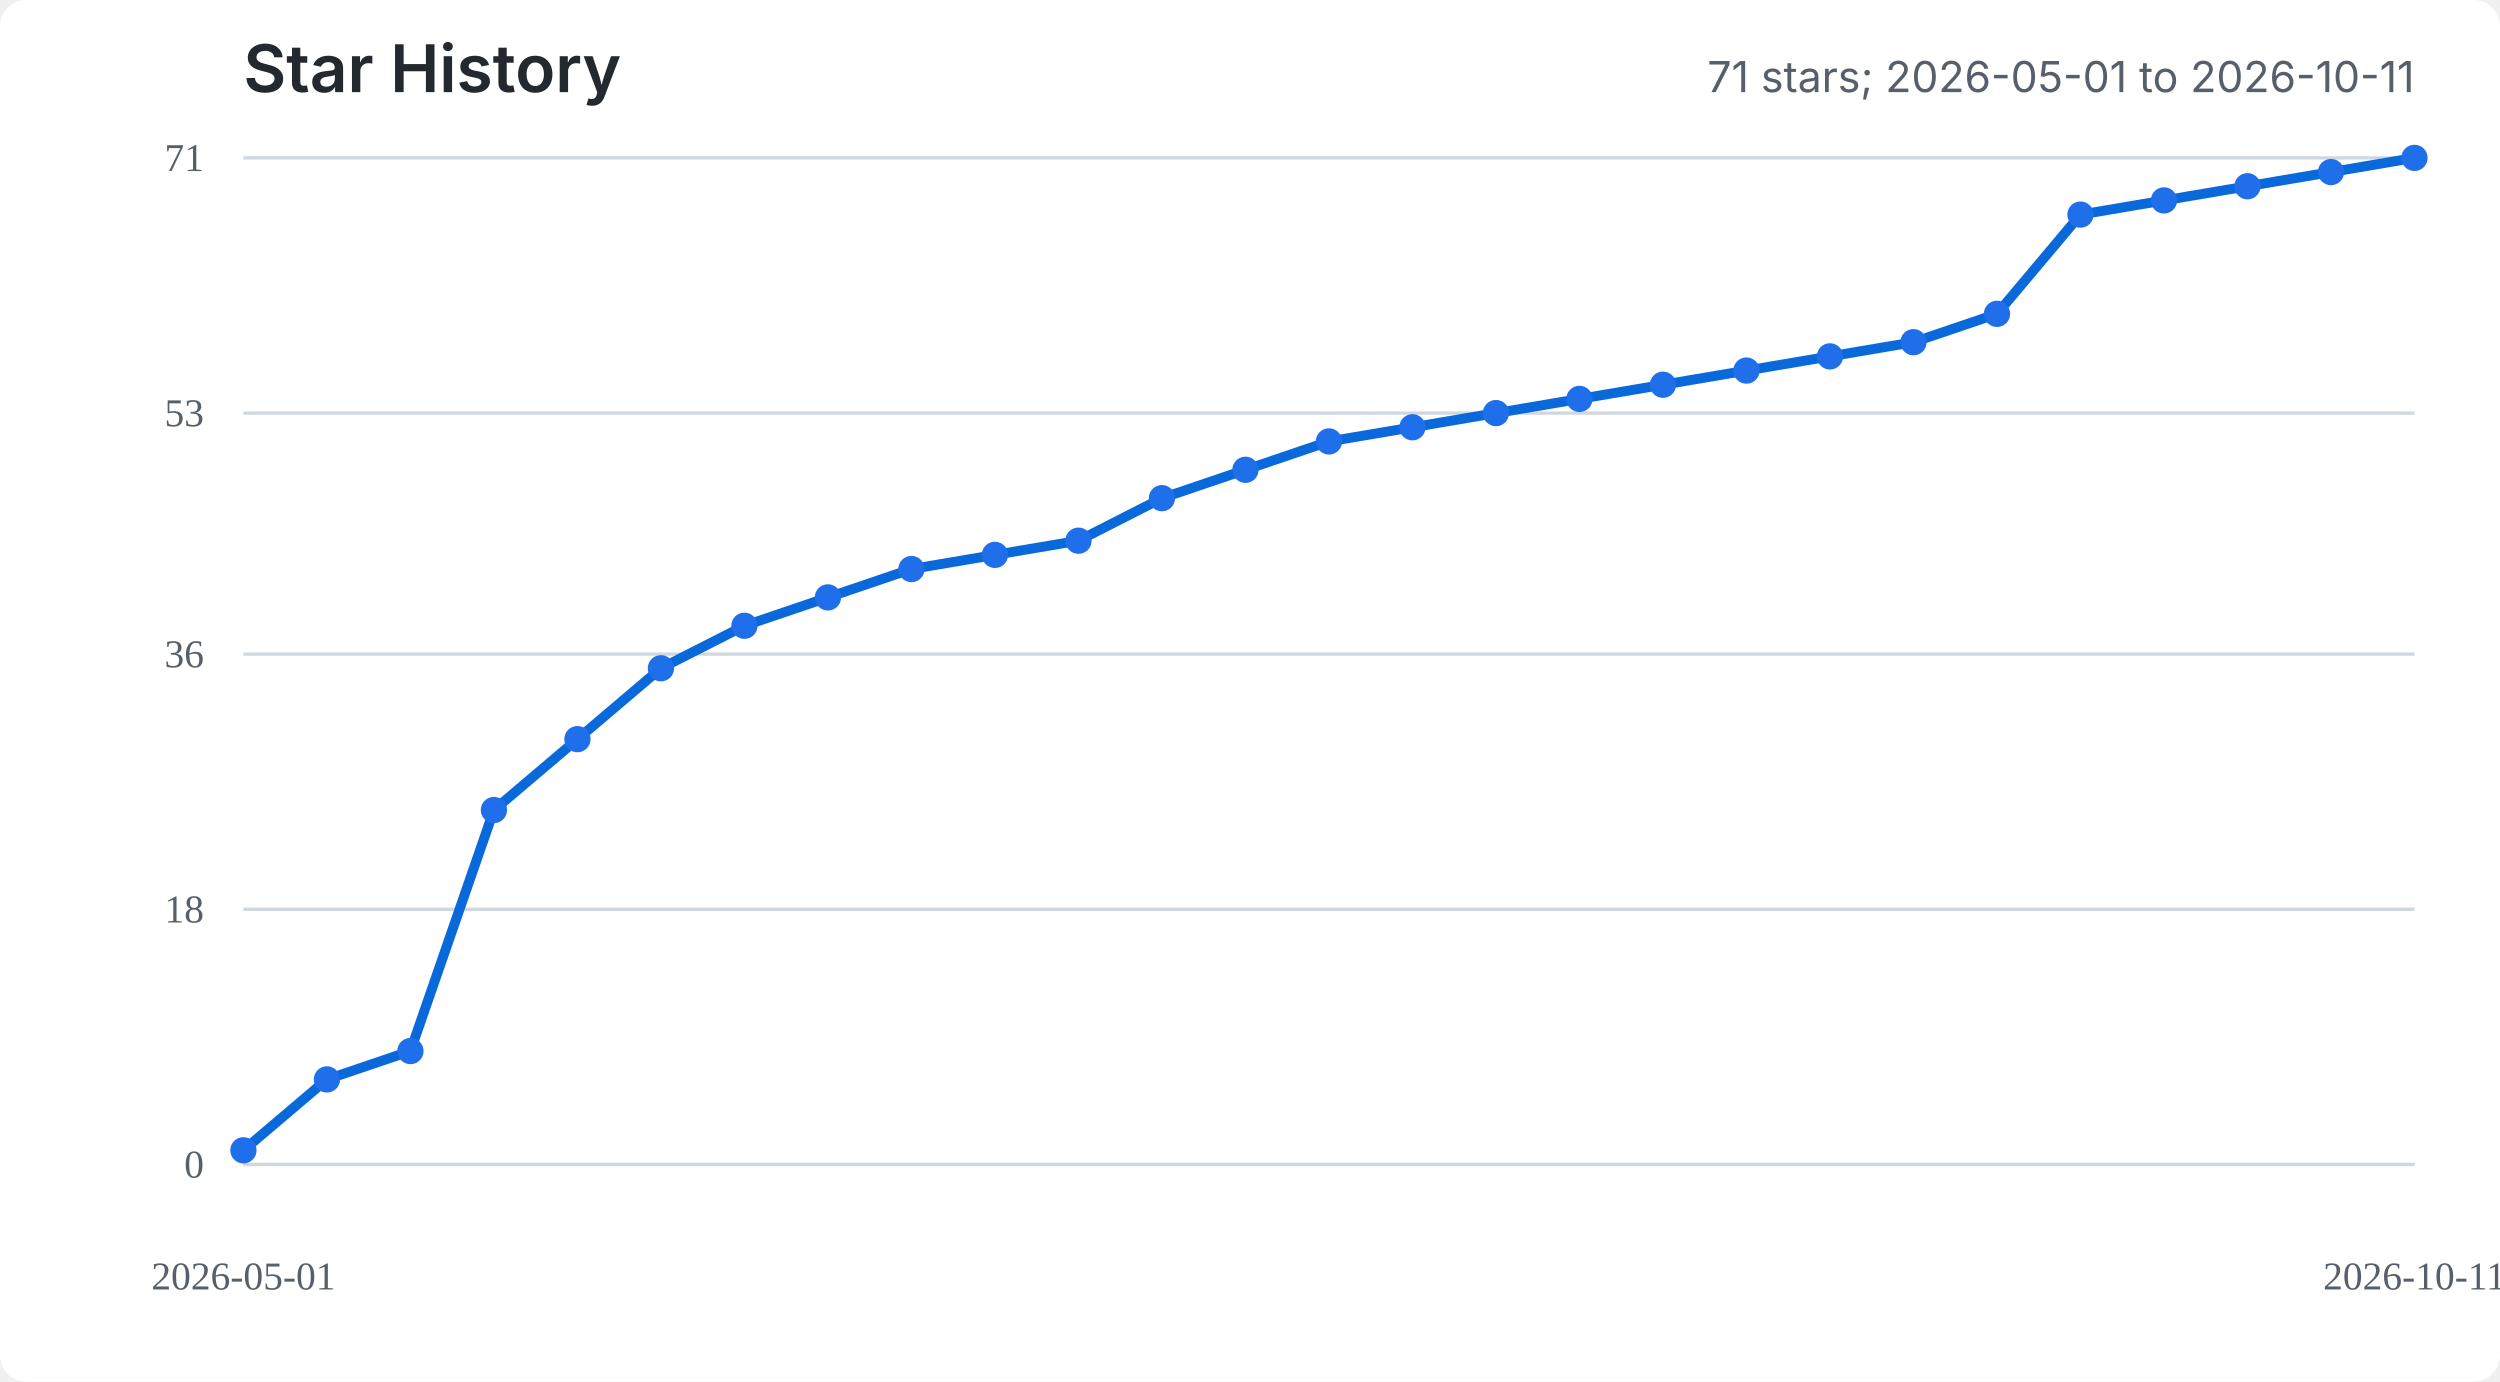
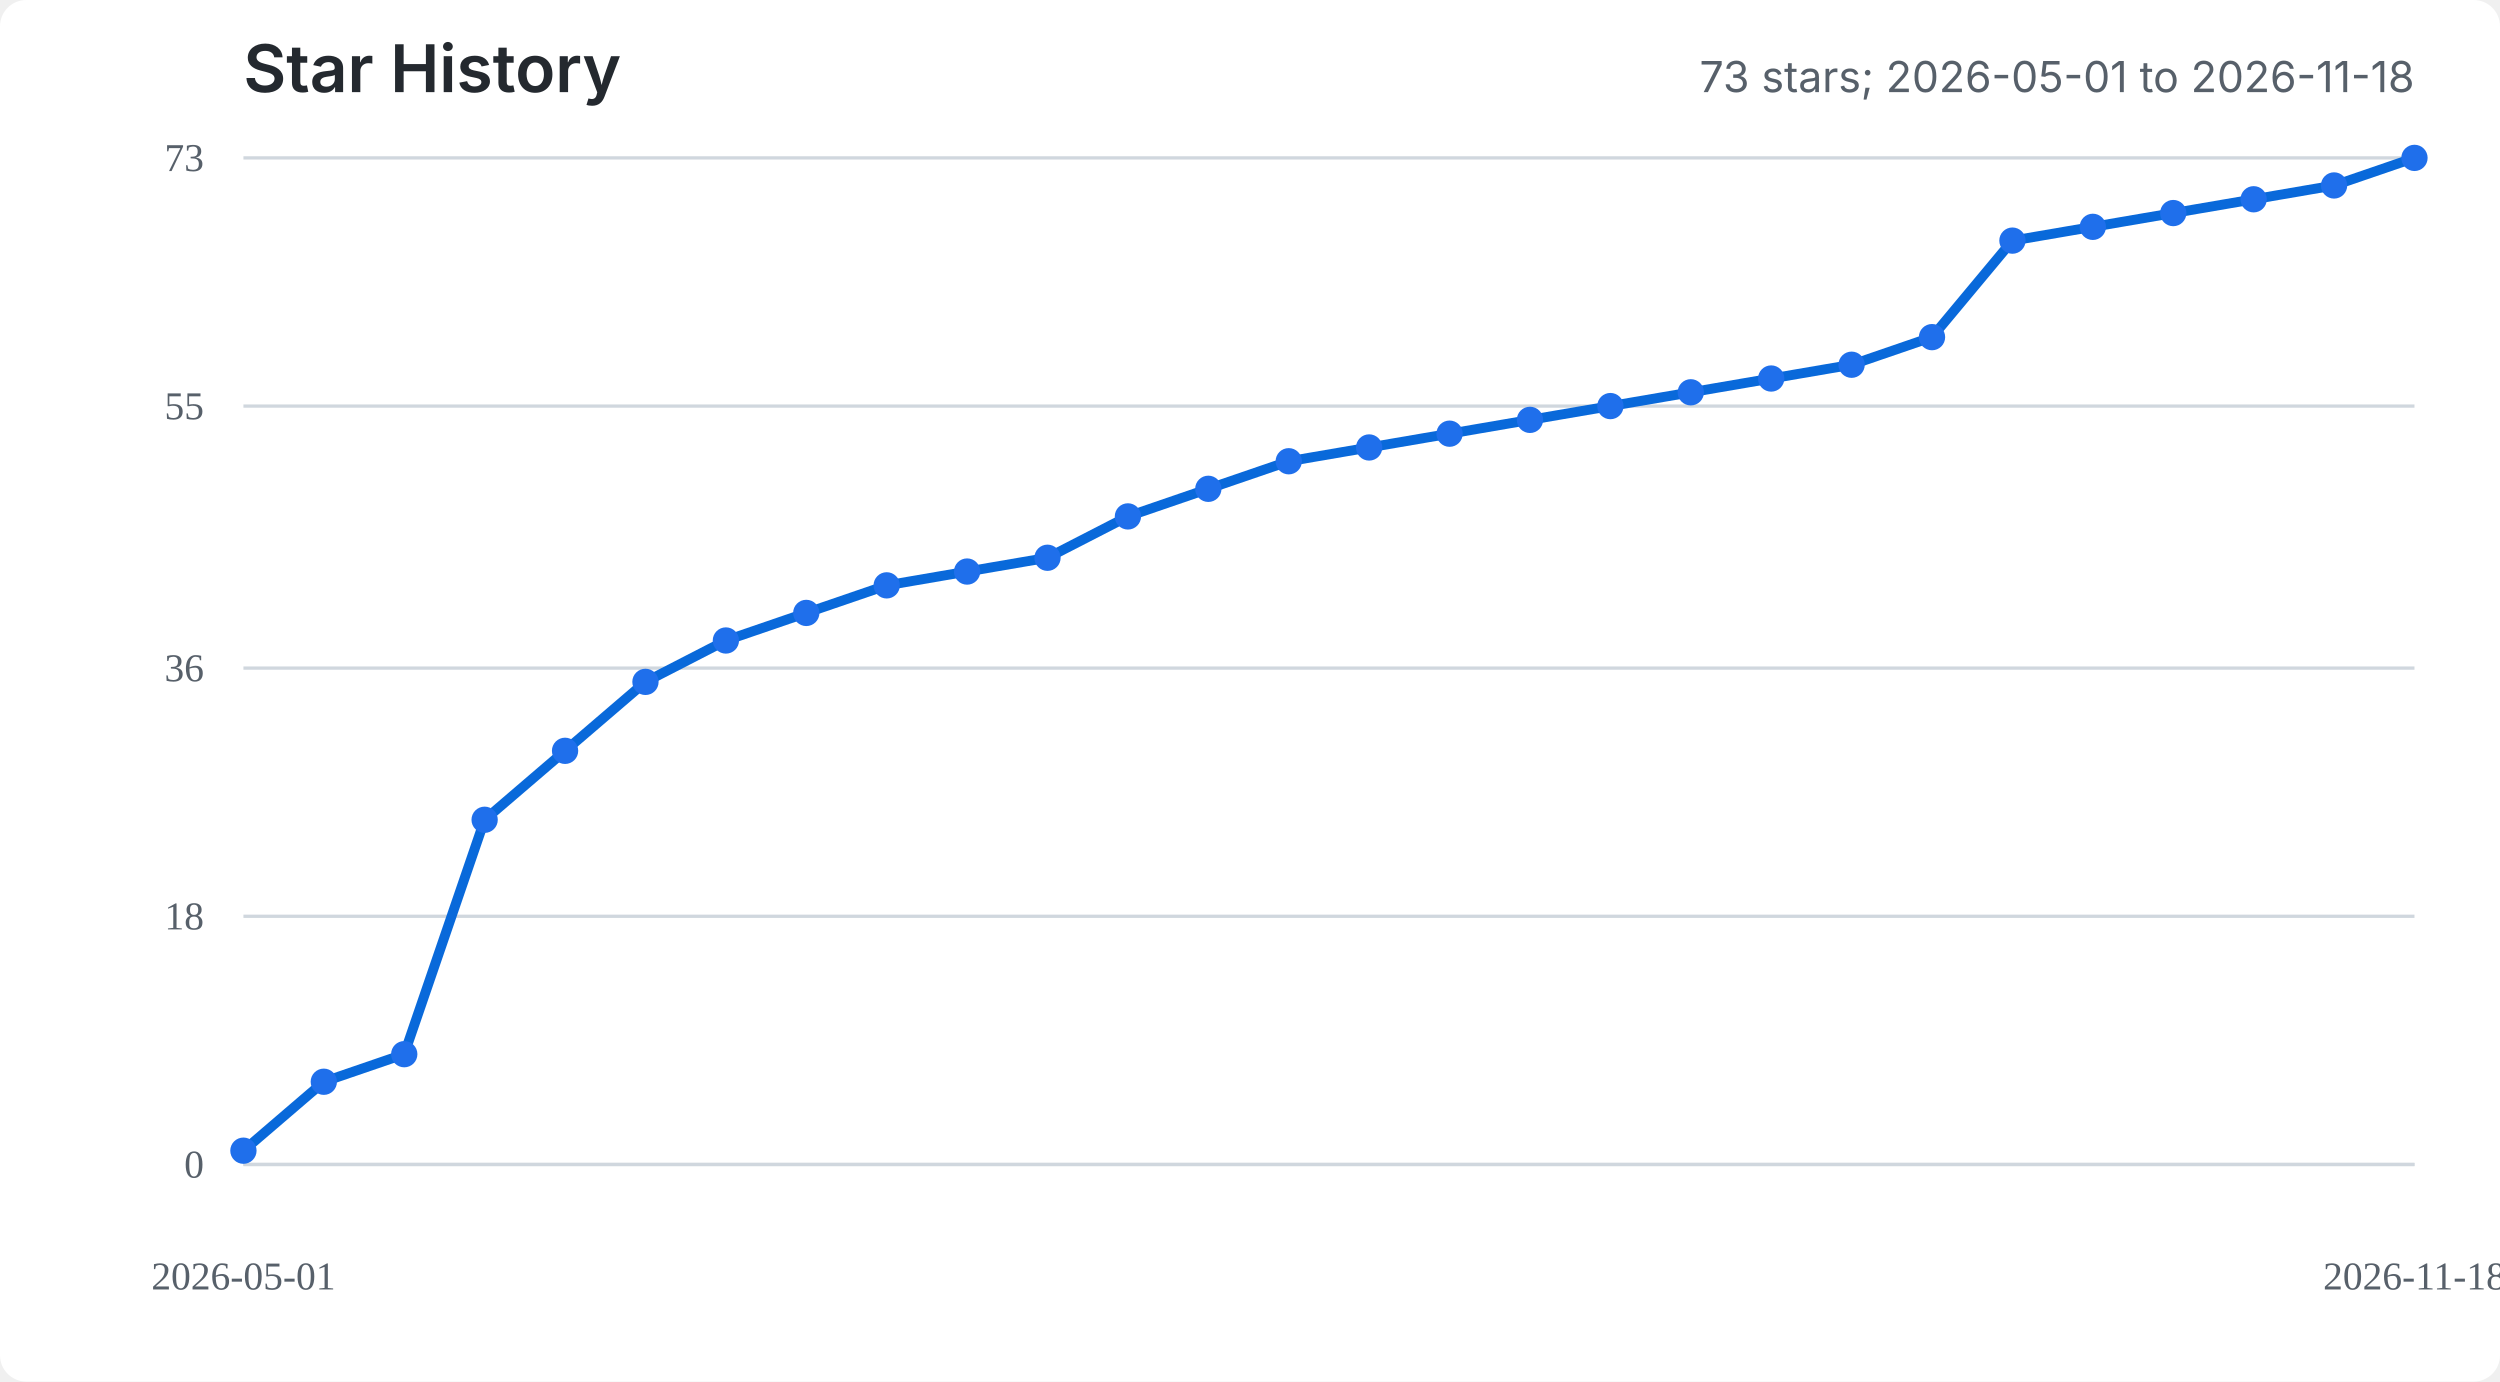
<svg xmlns="http://www.w3.org/2000/svg" width="760" height="420" viewBox="0 0 760 420" role="img" aria-labelledby="title desc">
  <rect width="100%" height="100%" fill="#ffffff" rx="8" />
  <text x="74" y="28" fill="#24292f" font-family="-apple-system,BlinkMacSystemFont,'Segoe UI',sans-serif" font-size="20" font-weight="600">Star History</text>
-   <text x="734" y="28" text-anchor="end" fill="#57606a" font-family="-apple-system,BlinkMacSystemFont,'Segoe UI',sans-serif" font-size="13">71 stars; 2026-05-01 to 2026-10-11</text>
+   <text x="734" y="28" text-anchor="end" fill="#57606a" font-family="-apple-system,BlinkMacSystemFont,'Segoe UI',sans-serif" font-size="13">73 stars; 2026-05-01 to 2026-11-18</text>
  <line x1="74" y1="354.00" x2="734" y2="354.00" stroke="#d0d7de" stroke-width="1" />
-   <line x1="74" y1="276.42" x2="734" y2="276.42" stroke="#d0d7de" stroke-width="1" />
-   <line x1="74" y1="198.85" x2="734" y2="198.85" stroke="#d0d7de" stroke-width="1" />
-   <line x1="74" y1="125.58" x2="734" y2="125.58" stroke="#d0d7de" stroke-width="1" />
+   <line x1="74" y1="278.55" x2="734" y2="278.55" stroke="#d0d7de" stroke-width="1" />
+   <line x1="74" y1="203.10" x2="734" y2="203.10" stroke="#d0d7de" stroke-width="1" />
+   <line x1="74" y1="123.45" x2="734" y2="123.45" stroke="#d0d7de" stroke-width="1" />
  <line x1="74" y1="48.00" x2="734" y2="48.00" stroke="#d0d7de" stroke-width="1" />
  <text x="62" y="358.00" text-anchor="end" fill="#57606a" font-size="12">0</text>
-   <text x="62" y="280.42" text-anchor="end" fill="#57606a" font-size="12">18</text>
-   <text x="62" y="202.85" text-anchor="end" fill="#57606a" font-size="12">36</text>
-   <text x="62" y="129.58" text-anchor="end" fill="#57606a" font-size="12">53</text>
-   <text x="62" y="52.00" text-anchor="end" fill="#57606a" font-size="12">71</text>
+   <text x="62" y="282.55" text-anchor="end" fill="#57606a" font-size="12">18</text>
+   <text x="62" y="207.10" text-anchor="end" fill="#57606a" font-size="12">36</text>
+   <text x="62" y="127.45" text-anchor="end" fill="#57606a" font-size="12">55</text>
+   <text x="62" y="52.00" text-anchor="end" fill="#57606a" font-size="12">73</text>
  <line x1="74" y1="354" x2="734" y2="354" stroke="#d0d7de" stroke-width="1" />
-   <polyline points="74.00,349.69 99.38,328.14 124.77,319.52 150.15,246.25 175.54,224.70 200.92,203.15 226.31,190.23 251.69,181.61 277.08,172.99 302.46,168.68 327.85,164.37 353.23,151.44 378.62,142.82 404.00,134.20 429.38,129.89 454.77,125.58 480.15,121.27 505.54,116.96 530.92,112.65 556.31,108.34 581.69,104.03 607.08,95.41 632.46,65.24 657.85,60.93 683.23,56.62 708.62,52.31 734.00,48.00" fill="none" stroke="#0969da" stroke-width="3" stroke-linecap="round" stroke-linejoin="round" />
-   <circle cx="74.00" cy="349.69" r="4" fill="#1f6feb" />
-   <circle cx="99.38" cy="328.14" r="4" fill="#1f6feb" />
-   <circle cx="124.77" cy="319.52" r="4" fill="#1f6feb" />
-   <circle cx="150.15" cy="246.25" r="4" fill="#1f6feb" />
-   <circle cx="175.54" cy="224.70" r="4" fill="#1f6feb" />
-   <circle cx="200.92" cy="203.15" r="4" fill="#1f6feb" />
-   <circle cx="226.31" cy="190.23" r="4" fill="#1f6feb" />
-   <circle cx="251.69" cy="181.61" r="4" fill="#1f6feb" />
-   <circle cx="277.08" cy="172.99" r="4" fill="#1f6feb" />
-   <circle cx="302.46" cy="168.68" r="4" fill="#1f6feb" />
-   <circle cx="327.85" cy="164.37" r="4" fill="#1f6feb" />
-   <circle cx="353.23" cy="151.44" r="4" fill="#1f6feb" />
-   <circle cx="378.62" cy="142.82" r="4" fill="#1f6feb" />
-   <circle cx="404.00" cy="134.20" r="4" fill="#1f6feb" />
-   <circle cx="429.38" cy="129.89" r="4" fill="#1f6feb" />
-   <circle cx="454.77" cy="125.58" r="4" fill="#1f6feb" />
-   <circle cx="480.15" cy="121.27" r="4" fill="#1f6feb" />
-   <circle cx="505.54" cy="116.96" r="4" fill="#1f6feb" />
-   <circle cx="530.92" cy="112.65" r="4" fill="#1f6feb" />
-   <circle cx="556.31" cy="108.34" r="4" fill="#1f6feb" />
-   <circle cx="581.69" cy="104.03" r="4" fill="#1f6feb" />
-   <circle cx="607.08" cy="95.41" r="4" fill="#1f6feb" />
-   <circle cx="632.46" cy="65.24" r="4" fill="#1f6feb" />
-   <circle cx="657.85" cy="60.93" r="4" fill="#1f6feb" />
-   <circle cx="683.23" cy="56.62" r="4" fill="#1f6feb" />
-   <circle cx="708.62" cy="52.31" r="4" fill="#1f6feb" />
+   <polyline points="74.00,349.81 98.44,328.85 122.89,320.47 147.33,249.21 171.78,228.25 196.22,207.29 220.67,194.71 245.11,186.33 269.56,177.95 294.00,173.75 318.44,169.56 342.89,156.99 367.33,148.60 391.78,140.22 416.22,136.03 440.67,131.84 465.11,127.64 489.56,123.45 514.00,119.26 538.44,115.07 562.89,110.88 587.33,102.49 611.78,73.15 636.22,68.96 660.67,64.77 685.11,60.58 709.56,56.38 734.00,48.00" fill="none" stroke="#0969da" stroke-width="3" stroke-linecap="round" stroke-linejoin="round" />
+   <circle cx="74.00" cy="349.81" r="4" fill="#1f6feb" />
+   <circle cx="98.44" cy="328.85" r="4" fill="#1f6feb" />
+   <circle cx="122.89" cy="320.47" r="4" fill="#1f6feb" />
+   <circle cx="147.33" cy="249.21" r="4" fill="#1f6feb" />
+   <circle cx="171.78" cy="228.25" r="4" fill="#1f6feb" />
+   <circle cx="196.22" cy="207.29" r="4" fill="#1f6feb" />
+   <circle cx="220.67" cy="194.71" r="4" fill="#1f6feb" />
+   <circle cx="245.11" cy="186.33" r="4" fill="#1f6feb" />
+   <circle cx="269.56" cy="177.95" r="4" fill="#1f6feb" />
+   <circle cx="294.00" cy="173.75" r="4" fill="#1f6feb" />
+   <circle cx="318.44" cy="169.56" r="4" fill="#1f6feb" />
+   <circle cx="342.89" cy="156.99" r="4" fill="#1f6feb" />
+   <circle cx="367.33" cy="148.60" r="4" fill="#1f6feb" />
+   <circle cx="391.78" cy="140.22" r="4" fill="#1f6feb" />
+   <circle cx="416.22" cy="136.03" r="4" fill="#1f6feb" />
+   <circle cx="440.67" cy="131.84" r="4" fill="#1f6feb" />
+   <circle cx="465.11" cy="127.64" r="4" fill="#1f6feb" />
+   <circle cx="489.56" cy="123.45" r="4" fill="#1f6feb" />
+   <circle cx="514.00" cy="119.26" r="4" fill="#1f6feb" />
+   <circle cx="538.44" cy="115.07" r="4" fill="#1f6feb" />
+   <circle cx="562.89" cy="110.88" r="4" fill="#1f6feb" />
+   <circle cx="587.33" cy="102.49" r="4" fill="#1f6feb" />
+   <circle cx="611.78" cy="73.15" r="4" fill="#1f6feb" />
+   <circle cx="636.22" cy="68.96" r="4" fill="#1f6feb" />
+   <circle cx="660.67" cy="64.77" r="4" fill="#1f6feb" />
+   <circle cx="685.11" cy="60.58" r="4" fill="#1f6feb" />
+   <circle cx="709.56" cy="56.38" r="4" fill="#1f6feb" />
  <circle cx="734.00" cy="48.00" r="4" fill="#1f6feb" />
  <text x="74.00" y="392" text-anchor="middle" fill="#57606a" font-size="12">2026-05-01</text>
-   <text x="734.00" y="392" text-anchor="middle" fill="#57606a" font-size="12">2026-10-11</text>
+   <text x="734.00" y="392" text-anchor="middle" fill="#57606a" font-size="12">2026-11-18</text>
</svg>
